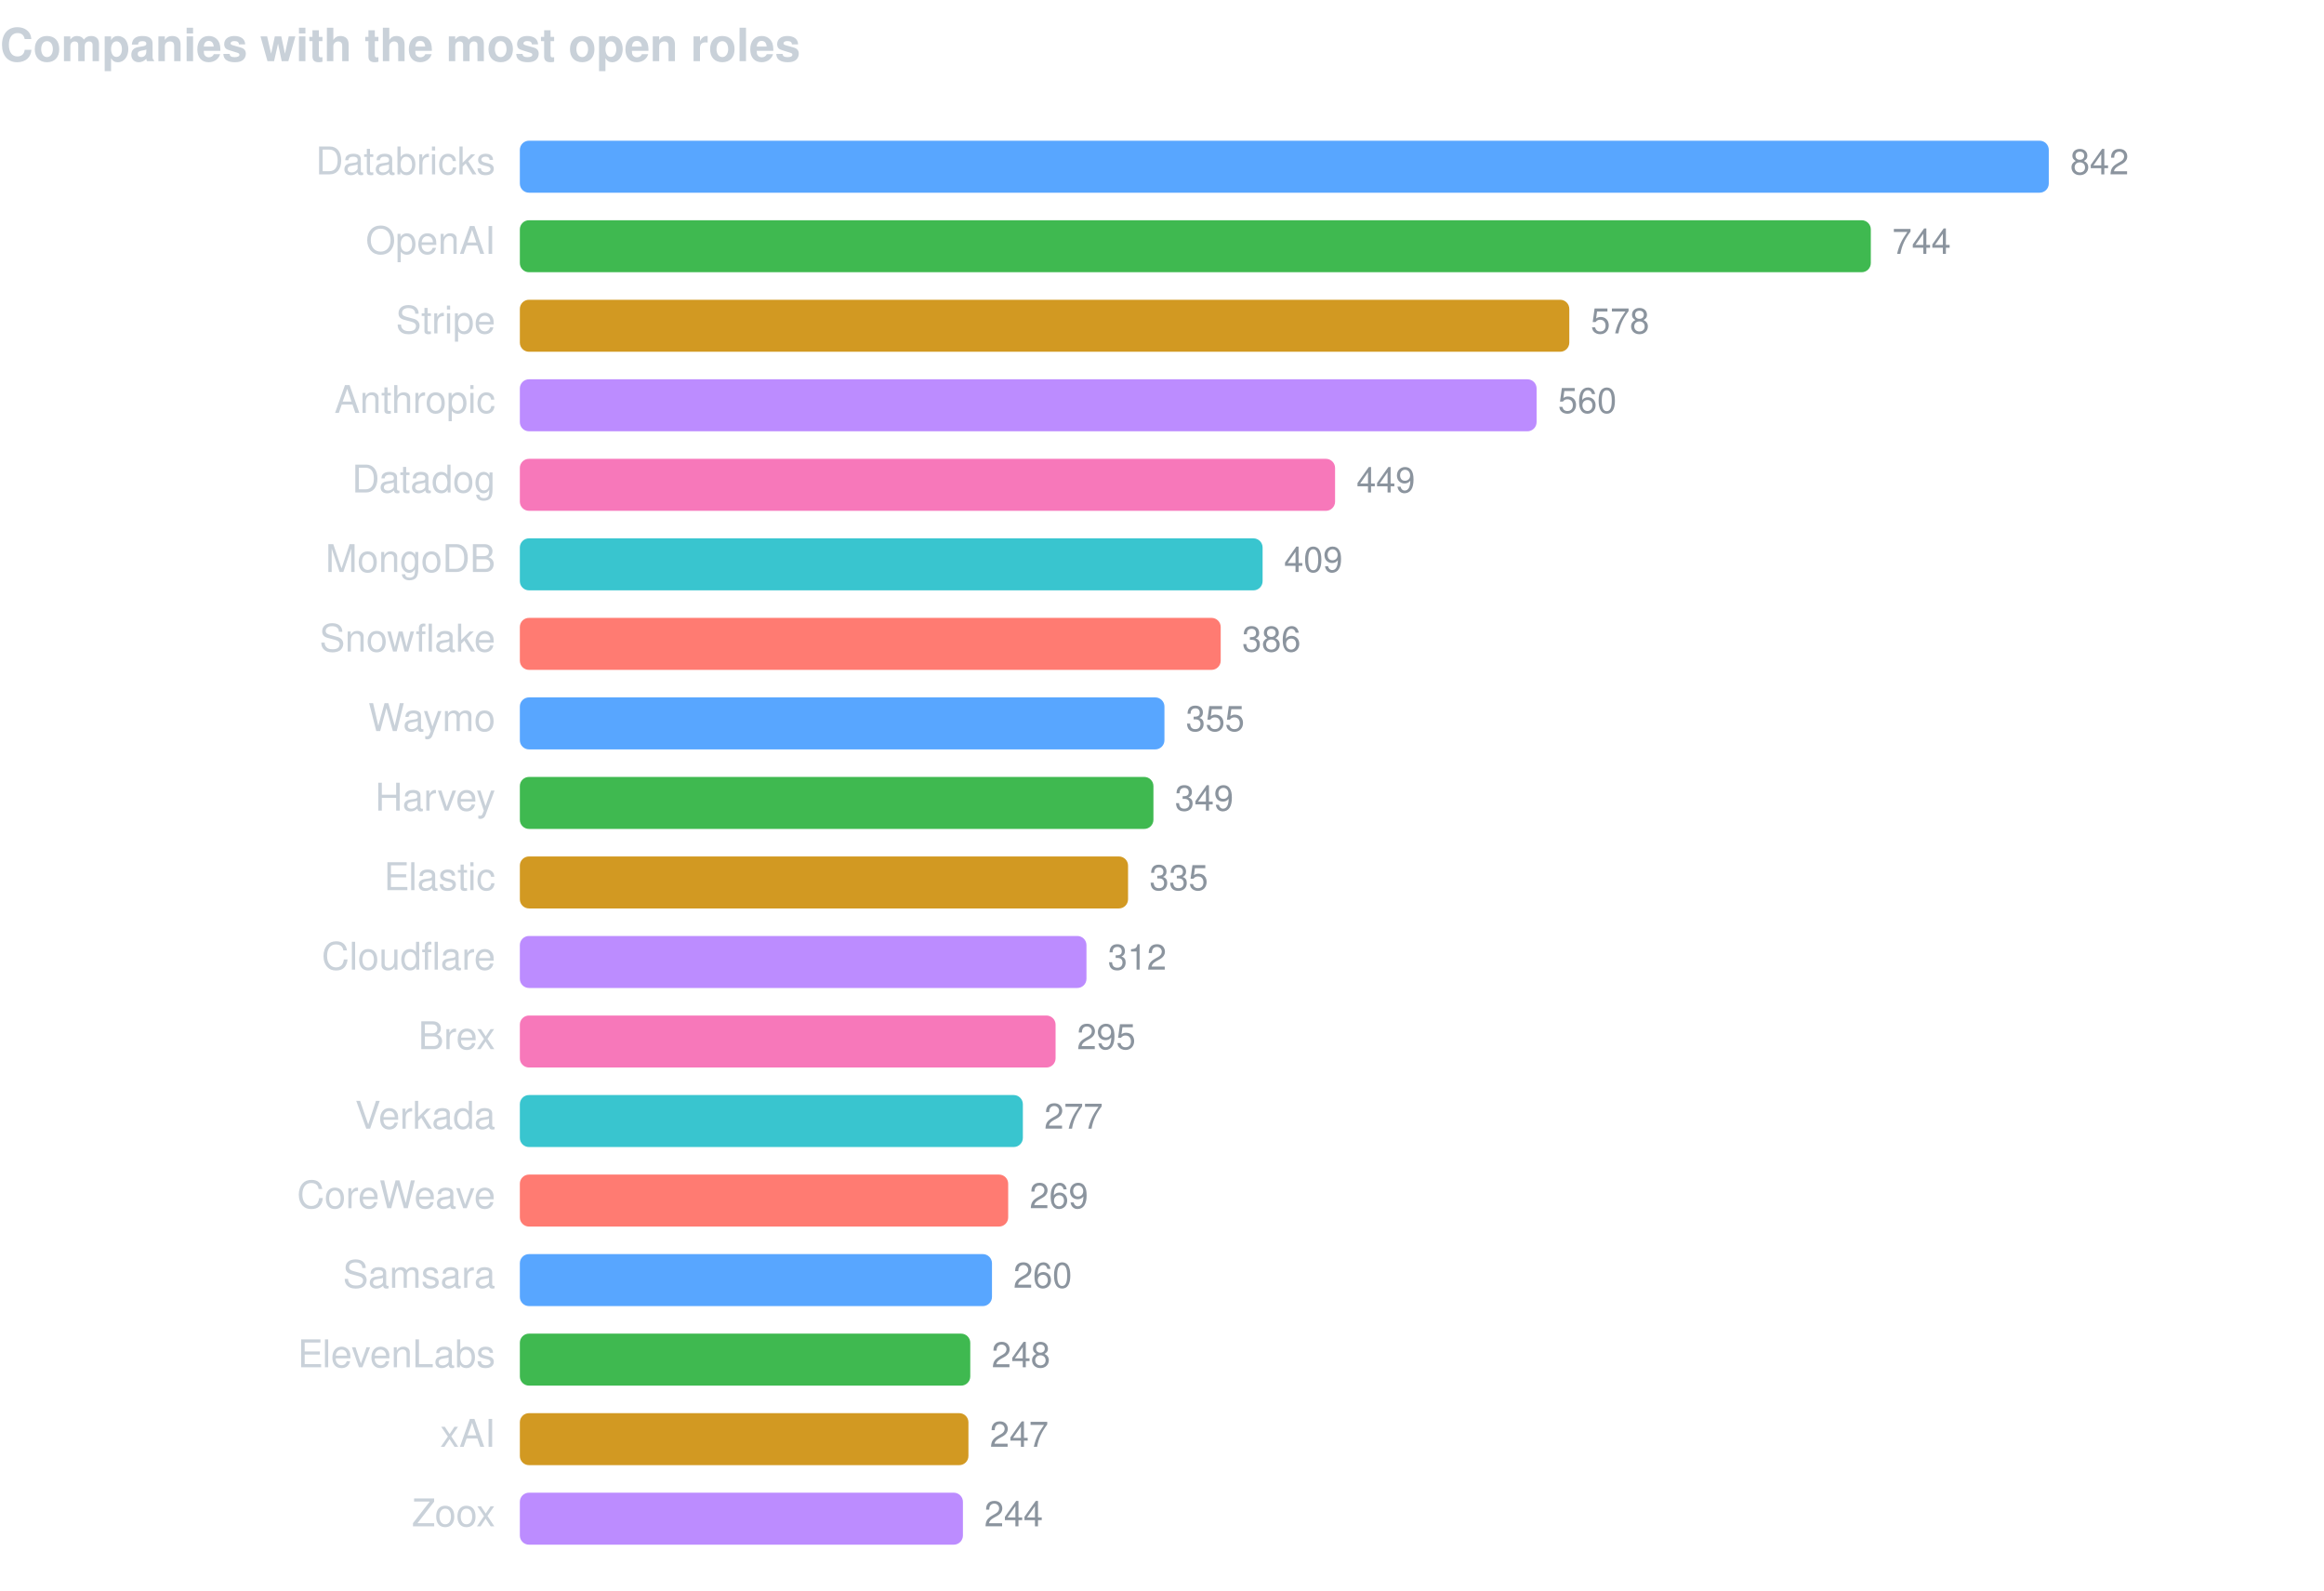
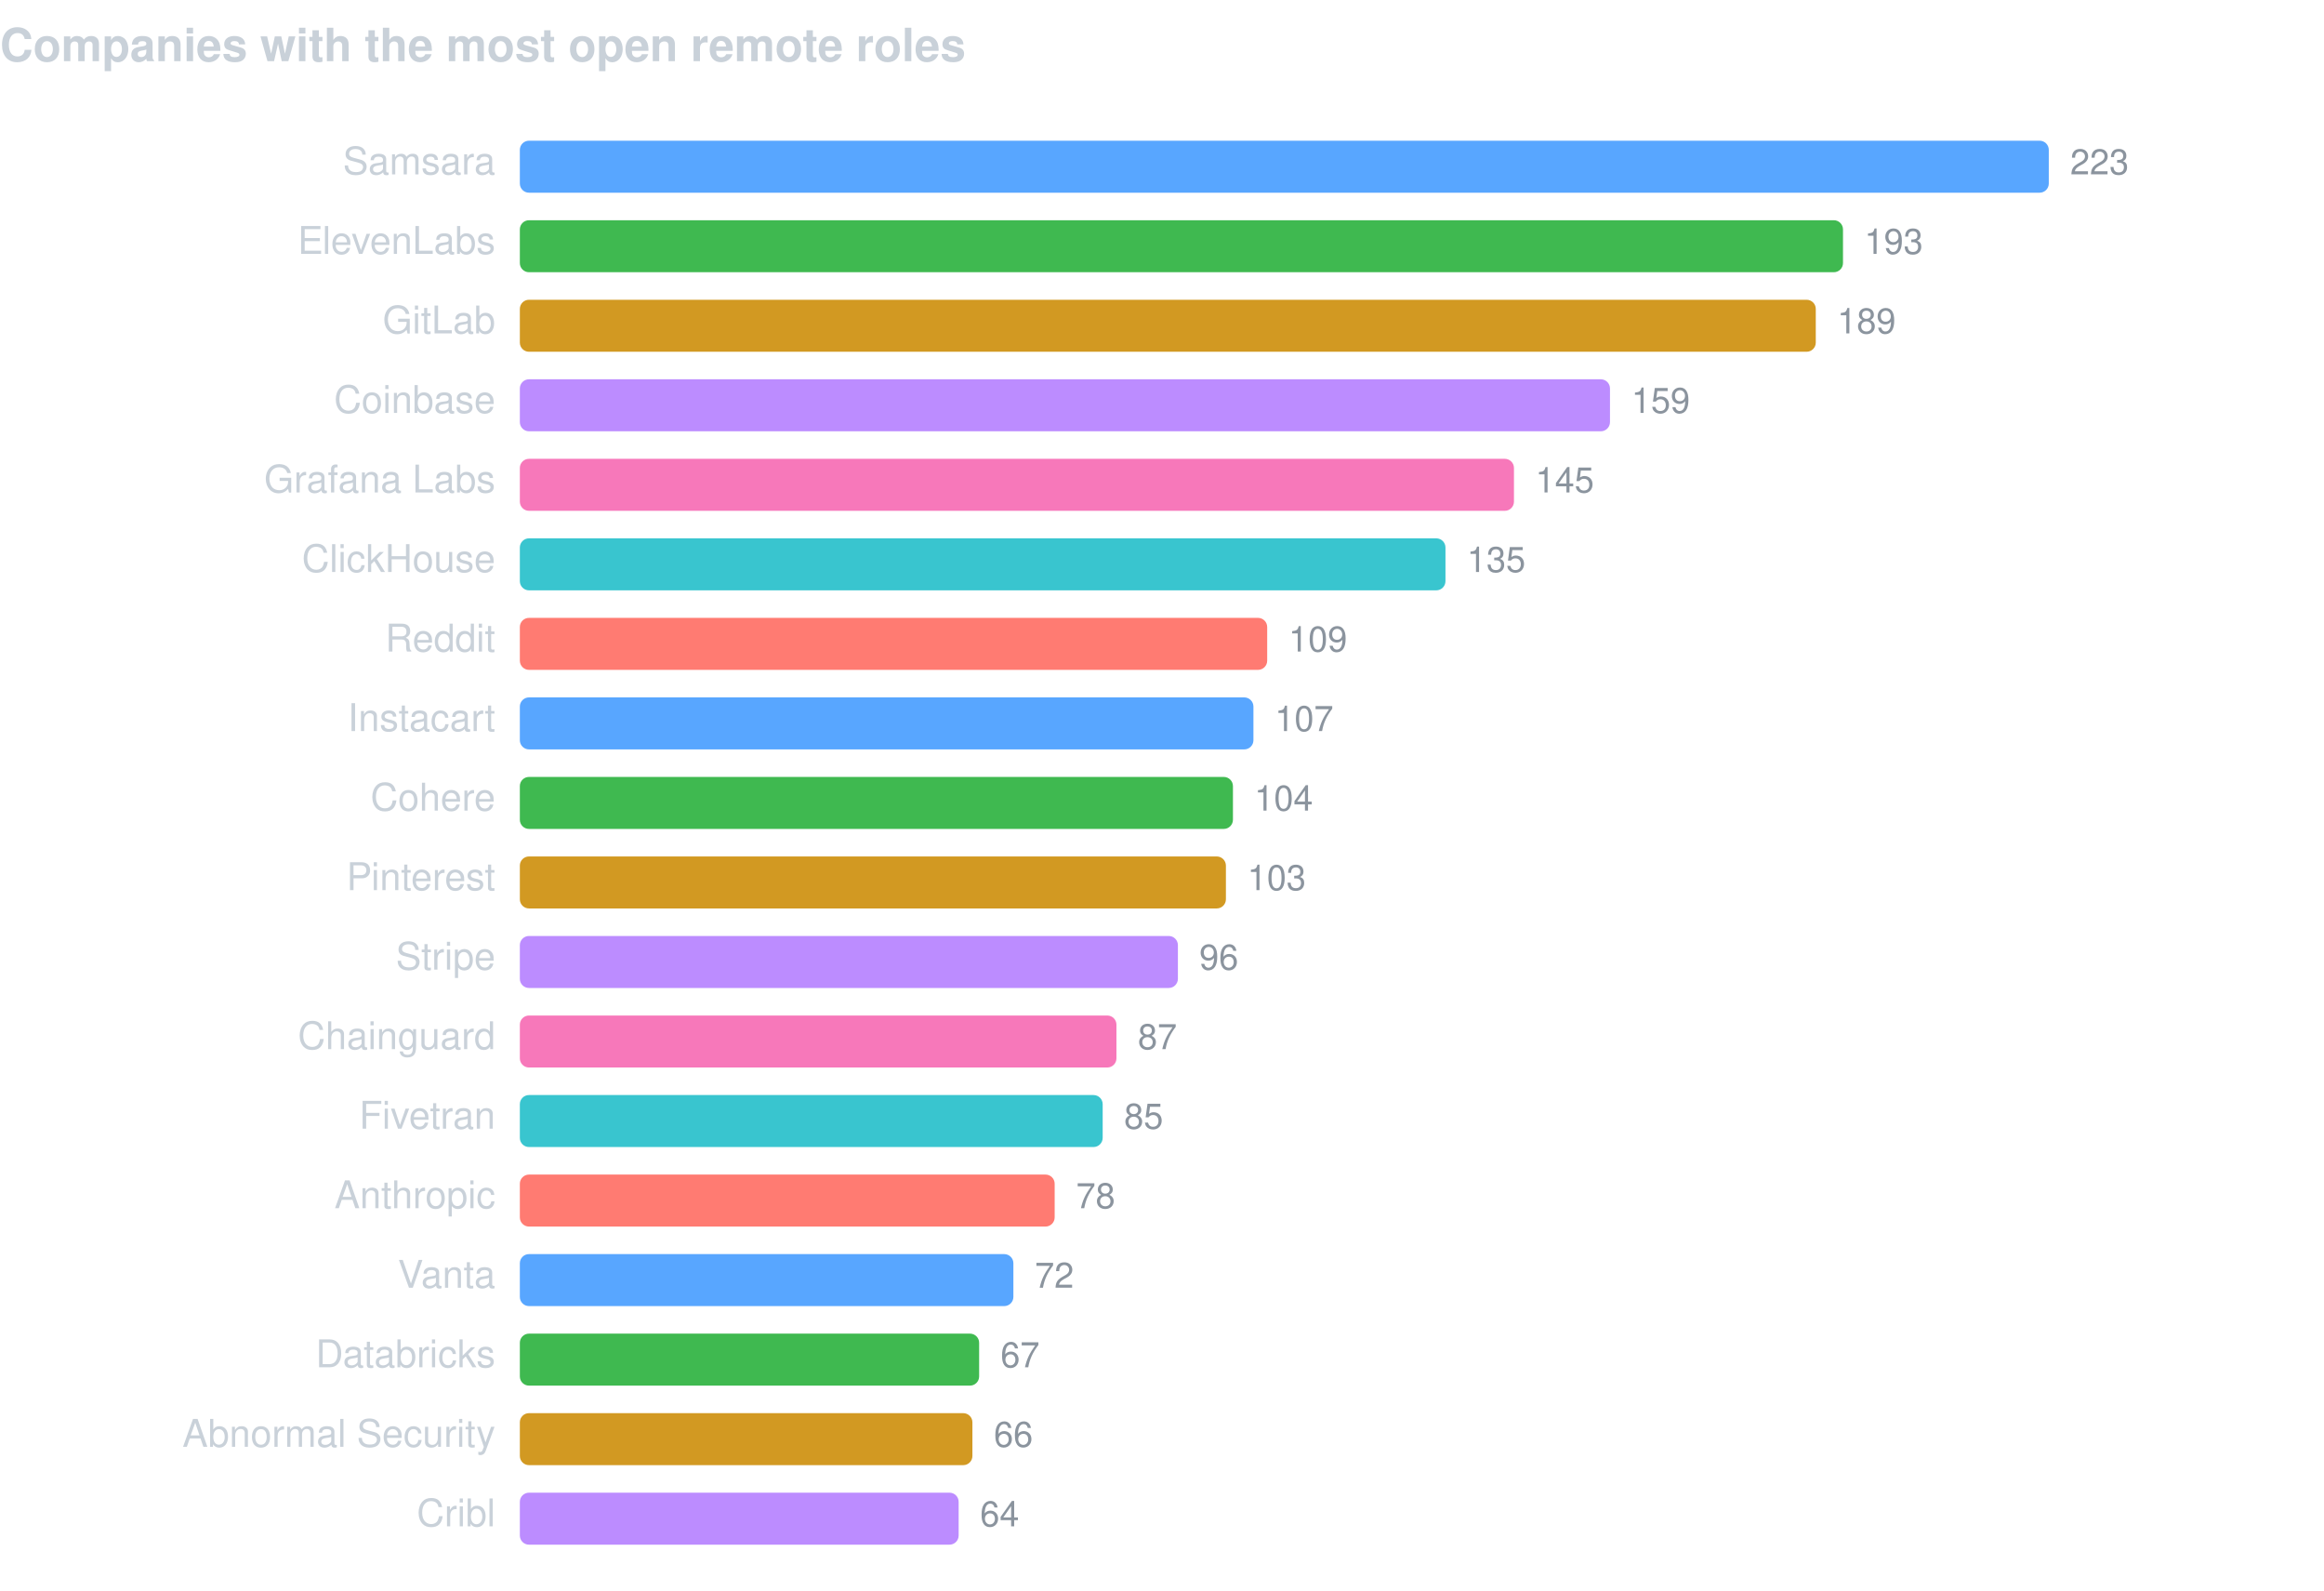
<svg xmlns="http://www.w3.org/2000/svg" width="760" height="520" viewBox="0 0 760 520" font-family="-apple-system,BlinkMacSystemFont,Segoe UI,Helvetica,Arial,sans-serif">
-   <text x="0" y="20" fill="#c9d1d9" font-size="15" font-weight="600">Companies with the most open roles</text>
-   <text x="162" y="57" fill="#c9d1d9" font-size="12.5" text-anchor="end">Databricks</text>
+   <text x="0" y="20" fill="#c9d1d9" font-size="15" font-weight="600">Companies with the most open remote roles</text>
+   <text x="162" y="57" fill="#c9d1d9" font-size="12.5" text-anchor="end">Samsara</text>
  <rect x="170" y="46" width="500.0" height="17" rx="3" fill="#58a6ff" />
-   <text x="677.0" y="57" fill="#8b949e" font-size="11.5">842</text>
-   <text x="162" y="83" fill="#c9d1d9" font-size="12.5" text-anchor="end">OpenAI</text>
-   <rect x="170" y="72" width="441.8" height="17" rx="3" fill="#3fb950" />
-   <text x="618.8" y="83" fill="#8b949e" font-size="11.5">744</text>
-   <text x="162" y="109" fill="#c9d1d9" font-size="12.5" text-anchor="end">Stripe</text>
-   <rect x="170" y="98" width="343.2" height="17" rx="3" fill="#d29922" />
-   <text x="520.2" y="109" fill="#8b949e" font-size="11.5">578</text>
-   <text x="162" y="135" fill="#c9d1d9" font-size="12.5" text-anchor="end">Anthropic</text>
-   <rect x="170" y="124" width="332.5" height="17" rx="3" fill="#bc8cff" />
-   <text x="509.5" y="135" fill="#8b949e" font-size="11.5">560</text>
-   <text x="162" y="161" fill="#c9d1d9" font-size="12.5" text-anchor="end">Datadog</text>
-   <rect x="170" y="150" width="266.6" height="17" rx="3" fill="#f778ba" />
-   <text x="443.6" y="161" fill="#8b949e" font-size="11.5">449</text>
-   <text x="162" y="187" fill="#c9d1d9" font-size="12.5" text-anchor="end">MongoDB</text>
-   <rect x="170" y="176" width="242.9" height="17" rx="3" fill="#39c5cf" />
-   <text x="419.9" y="187" fill="#8b949e" font-size="11.5">409</text>
-   <text x="162" y="213" fill="#c9d1d9" font-size="12.5" text-anchor="end">Snowflake</text>
-   <rect x="170" y="202" width="229.2" height="17" rx="3" fill="#ff7b72" />
-   <text x="406.2" y="213" fill="#8b949e" font-size="11.5">386</text>
-   <text x="162" y="239" fill="#c9d1d9" font-size="12.5" text-anchor="end">Waymo</text>
-   <rect x="170" y="228" width="210.8" height="17" rx="3" fill="#58a6ff" />
-   <text x="387.8" y="239" fill="#8b949e" font-size="11.5">355</text>
-   <text x="162" y="265" fill="#c9d1d9" font-size="12.5" text-anchor="end">Harvey</text>
-   <rect x="170" y="254" width="207.2" height="17" rx="3" fill="#3fb950" />
-   <text x="384.2" y="265" fill="#8b949e" font-size="11.5">349</text>
-   <text x="162" y="291" fill="#c9d1d9" font-size="12.5" text-anchor="end">Elastic</text>
-   <rect x="170" y="280" width="198.9" height="17" rx="3" fill="#d29922" />
-   <text x="375.9" y="291" fill="#8b949e" font-size="11.5">335</text>
-   <text x="162" y="317" fill="#c9d1d9" font-size="12.5" text-anchor="end">Cloudflare</text>
-   <rect x="170" y="306" width="185.3" height="17" rx="3" fill="#bc8cff" />
-   <text x="362.3" y="317" fill="#8b949e" font-size="11.5">312</text>
-   <text x="162" y="343" fill="#c9d1d9" font-size="12.5" text-anchor="end">Brex</text>
-   <rect x="170" y="332" width="175.2" height="17" rx="3" fill="#f778ba" />
-   <text x="352.2" y="343" fill="#8b949e" font-size="11.5">295</text>
-   <text x="162" y="369" fill="#c9d1d9" font-size="12.5" text-anchor="end">Verkada</text>
-   <rect x="170" y="358" width="164.5" height="17" rx="3" fill="#39c5cf" />
-   <text x="341.5" y="369" fill="#8b949e" font-size="11.5">277</text>
-   <text x="162" y="395" fill="#c9d1d9" font-size="12.5" text-anchor="end">CoreWeave</text>
-   <rect x="170" y="384" width="159.7" height="17" rx="3" fill="#ff7b72" />
-   <text x="336.7" y="395" fill="#8b949e" font-size="11.5">269</text>
-   <text x="162" y="421" fill="#c9d1d9" font-size="12.5" text-anchor="end">Samsara</text>
-   <rect x="170" y="410" width="154.4" height="17" rx="3" fill="#58a6ff" />
-   <text x="331.4" y="421" fill="#8b949e" font-size="11.5">260</text>
-   <text x="162" y="447" fill="#c9d1d9" font-size="12.5" text-anchor="end">ElevenLabs</text>
-   <rect x="170" y="436" width="147.3" height="17" rx="3" fill="#3fb950" />
-   <text x="324.3" y="447" fill="#8b949e" font-size="11.5">248</text>
-   <text x="162" y="473" fill="#c9d1d9" font-size="12.5" text-anchor="end">xAI</text>
-   <rect x="170" y="462" width="146.7" height="17" rx="3" fill="#d29922" />
-   <text x="323.7" y="473" fill="#8b949e" font-size="11.5">247</text>
-   <text x="162" y="499" fill="#c9d1d9" font-size="12.5" text-anchor="end">Zoox</text>
-   <rect x="170" y="488" width="144.9" height="17" rx="3" fill="#bc8cff" />
-   <text x="321.9" y="499" fill="#8b949e" font-size="11.5">244</text>
+   <text x="677.0" y="57" fill="#8b949e" font-size="11.5">223</text>
+   <text x="162" y="83" fill="#c9d1d9" font-size="12.5" text-anchor="end">ElevenLabs</text>
+   <rect x="170" y="72" width="432.7" height="17" rx="3" fill="#3fb950" />
+   <text x="609.7" y="83" fill="#8b949e" font-size="11.5">193</text>
+   <text x="162" y="109" fill="#c9d1d9" font-size="12.5" text-anchor="end">GitLab</text>
+   <rect x="170" y="98" width="423.8" height="17" rx="3" fill="#d29922" />
+   <text x="600.8" y="109" fill="#8b949e" font-size="11.5">189</text>
+   <text x="162" y="135" fill="#c9d1d9" font-size="12.5" text-anchor="end">Coinbase</text>
+   <rect x="170" y="124" width="356.5" height="17" rx="3" fill="#bc8cff" />
+   <text x="533.5" y="135" fill="#8b949e" font-size="11.5">159</text>
+   <text x="162" y="161" fill="#c9d1d9" font-size="12.5" text-anchor="end">Grafana Labs</text>
+   <rect x="170" y="150" width="325.1" height="17" rx="3" fill="#f778ba" />
+   <text x="502.1" y="161" fill="#8b949e" font-size="11.5">145</text>
+   <text x="162" y="187" fill="#c9d1d9" font-size="12.5" text-anchor="end">ClickHouse</text>
+   <rect x="170" y="176" width="302.7" height="17" rx="3" fill="#39c5cf" />
+   <text x="479.7" y="187" fill="#8b949e" font-size="11.5">135</text>
+   <text x="162" y="213" fill="#c9d1d9" font-size="12.5" text-anchor="end">Reddit</text>
+   <rect x="170" y="202" width="244.4" height="17" rx="3" fill="#ff7b72" />
+   <text x="421.4" y="213" fill="#8b949e" font-size="11.5">109</text>
+   <text x="162" y="239" fill="#c9d1d9" font-size="12.5" text-anchor="end">Instacart</text>
+   <rect x="170" y="228" width="239.9" height="17" rx="3" fill="#58a6ff" />
+   <text x="416.9" y="239" fill="#8b949e" font-size="11.5">107</text>
+   <text x="162" y="265" fill="#c9d1d9" font-size="12.5" text-anchor="end">Cohere</text>
+   <rect x="170" y="254" width="233.2" height="17" rx="3" fill="#3fb950" />
+   <text x="410.2" y="265" fill="#8b949e" font-size="11.5">104</text>
+   <text x="162" y="291" fill="#c9d1d9" font-size="12.5" text-anchor="end">Pinterest</text>
+   <rect x="170" y="280" width="230.9" height="17" rx="3" fill="#d29922" />
+   <text x="407.9" y="291" fill="#8b949e" font-size="11.5">103</text>
+   <text x="162" y="317" fill="#c9d1d9" font-size="12.5" text-anchor="end">Stripe</text>
+   <rect x="170" y="306" width="215.2" height="17" rx="3" fill="#bc8cff" />
+   <text x="392.2" y="317" fill="#8b949e" font-size="11.5">96</text>
+   <text x="162" y="343" fill="#c9d1d9" font-size="12.5" text-anchor="end">Chainguard</text>
+   <rect x="170" y="332" width="195.1" height="17" rx="3" fill="#f778ba" />
+   <text x="372.1" y="343" fill="#8b949e" font-size="11.5">87</text>
+   <text x="162" y="369" fill="#c9d1d9" font-size="12.5" text-anchor="end">Fivetran</text>
+   <rect x="170" y="358" width="190.6" height="17" rx="3" fill="#39c5cf" />
+   <text x="367.6" y="369" fill="#8b949e" font-size="11.5">85</text>
+   <text x="162" y="395" fill="#c9d1d9" font-size="12.5" text-anchor="end">Anthropic</text>
+   <rect x="170" y="384" width="174.9" height="17" rx="3" fill="#ff7b72" />
+   <text x="351.9" y="395" fill="#8b949e" font-size="11.5">78</text>
+   <text x="162" y="421" fill="#c9d1d9" font-size="12.5" text-anchor="end">Vanta</text>
+   <rect x="170" y="410" width="161.4" height="17" rx="3" fill="#58a6ff" />
+   <text x="338.4" y="421" fill="#8b949e" font-size="11.5">72</text>
+   <text x="162" y="447" fill="#c9d1d9" font-size="12.5" text-anchor="end">Databricks</text>
+   <rect x="170" y="436" width="150.2" height="17" rx="3" fill="#3fb950" />
+   <text x="327.2" y="447" fill="#8b949e" font-size="11.5">67</text>
+   <text x="162" y="473" fill="#c9d1d9" font-size="12.5" text-anchor="end">Abnormal Security</text>
+   <rect x="170" y="462" width="148.0" height="17" rx="3" fill="#d29922" />
+   <text x="325.0" y="473" fill="#8b949e" font-size="11.5">66</text>
+   <text x="162" y="499" fill="#c9d1d9" font-size="12.5" text-anchor="end">Cribl</text>
+   <rect x="170" y="488" width="143.5" height="17" rx="3" fill="#bc8cff" />
+   <text x="320.5" y="499" fill="#8b949e" font-size="11.5">64</text>
</svg>
